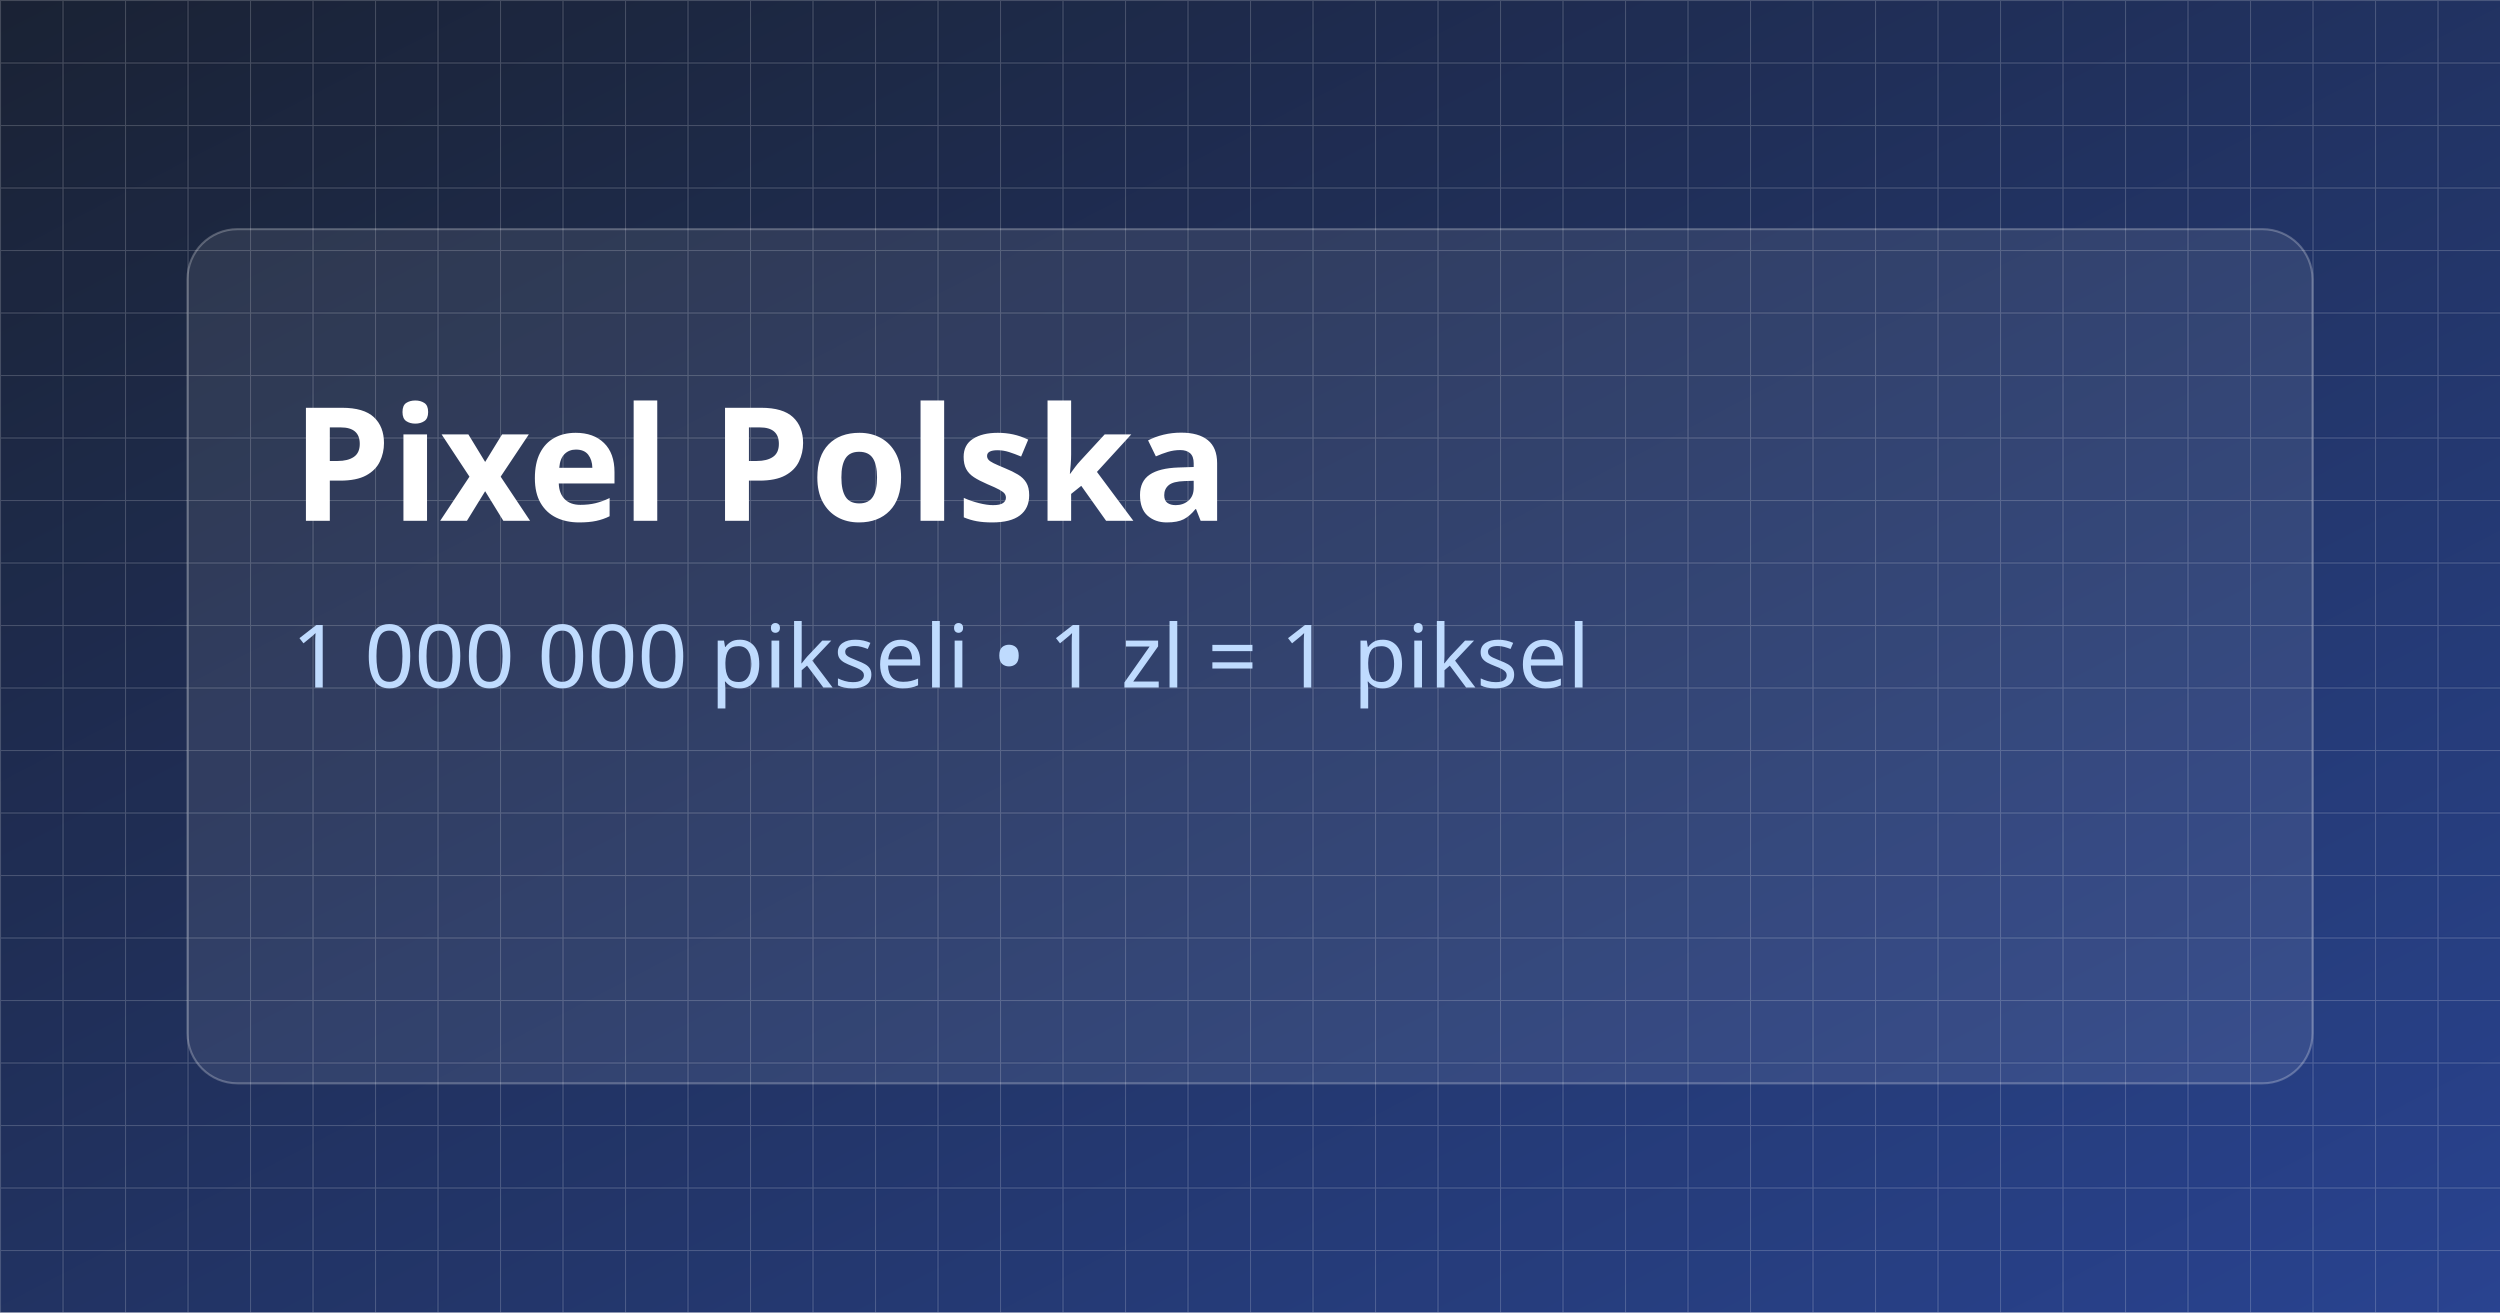
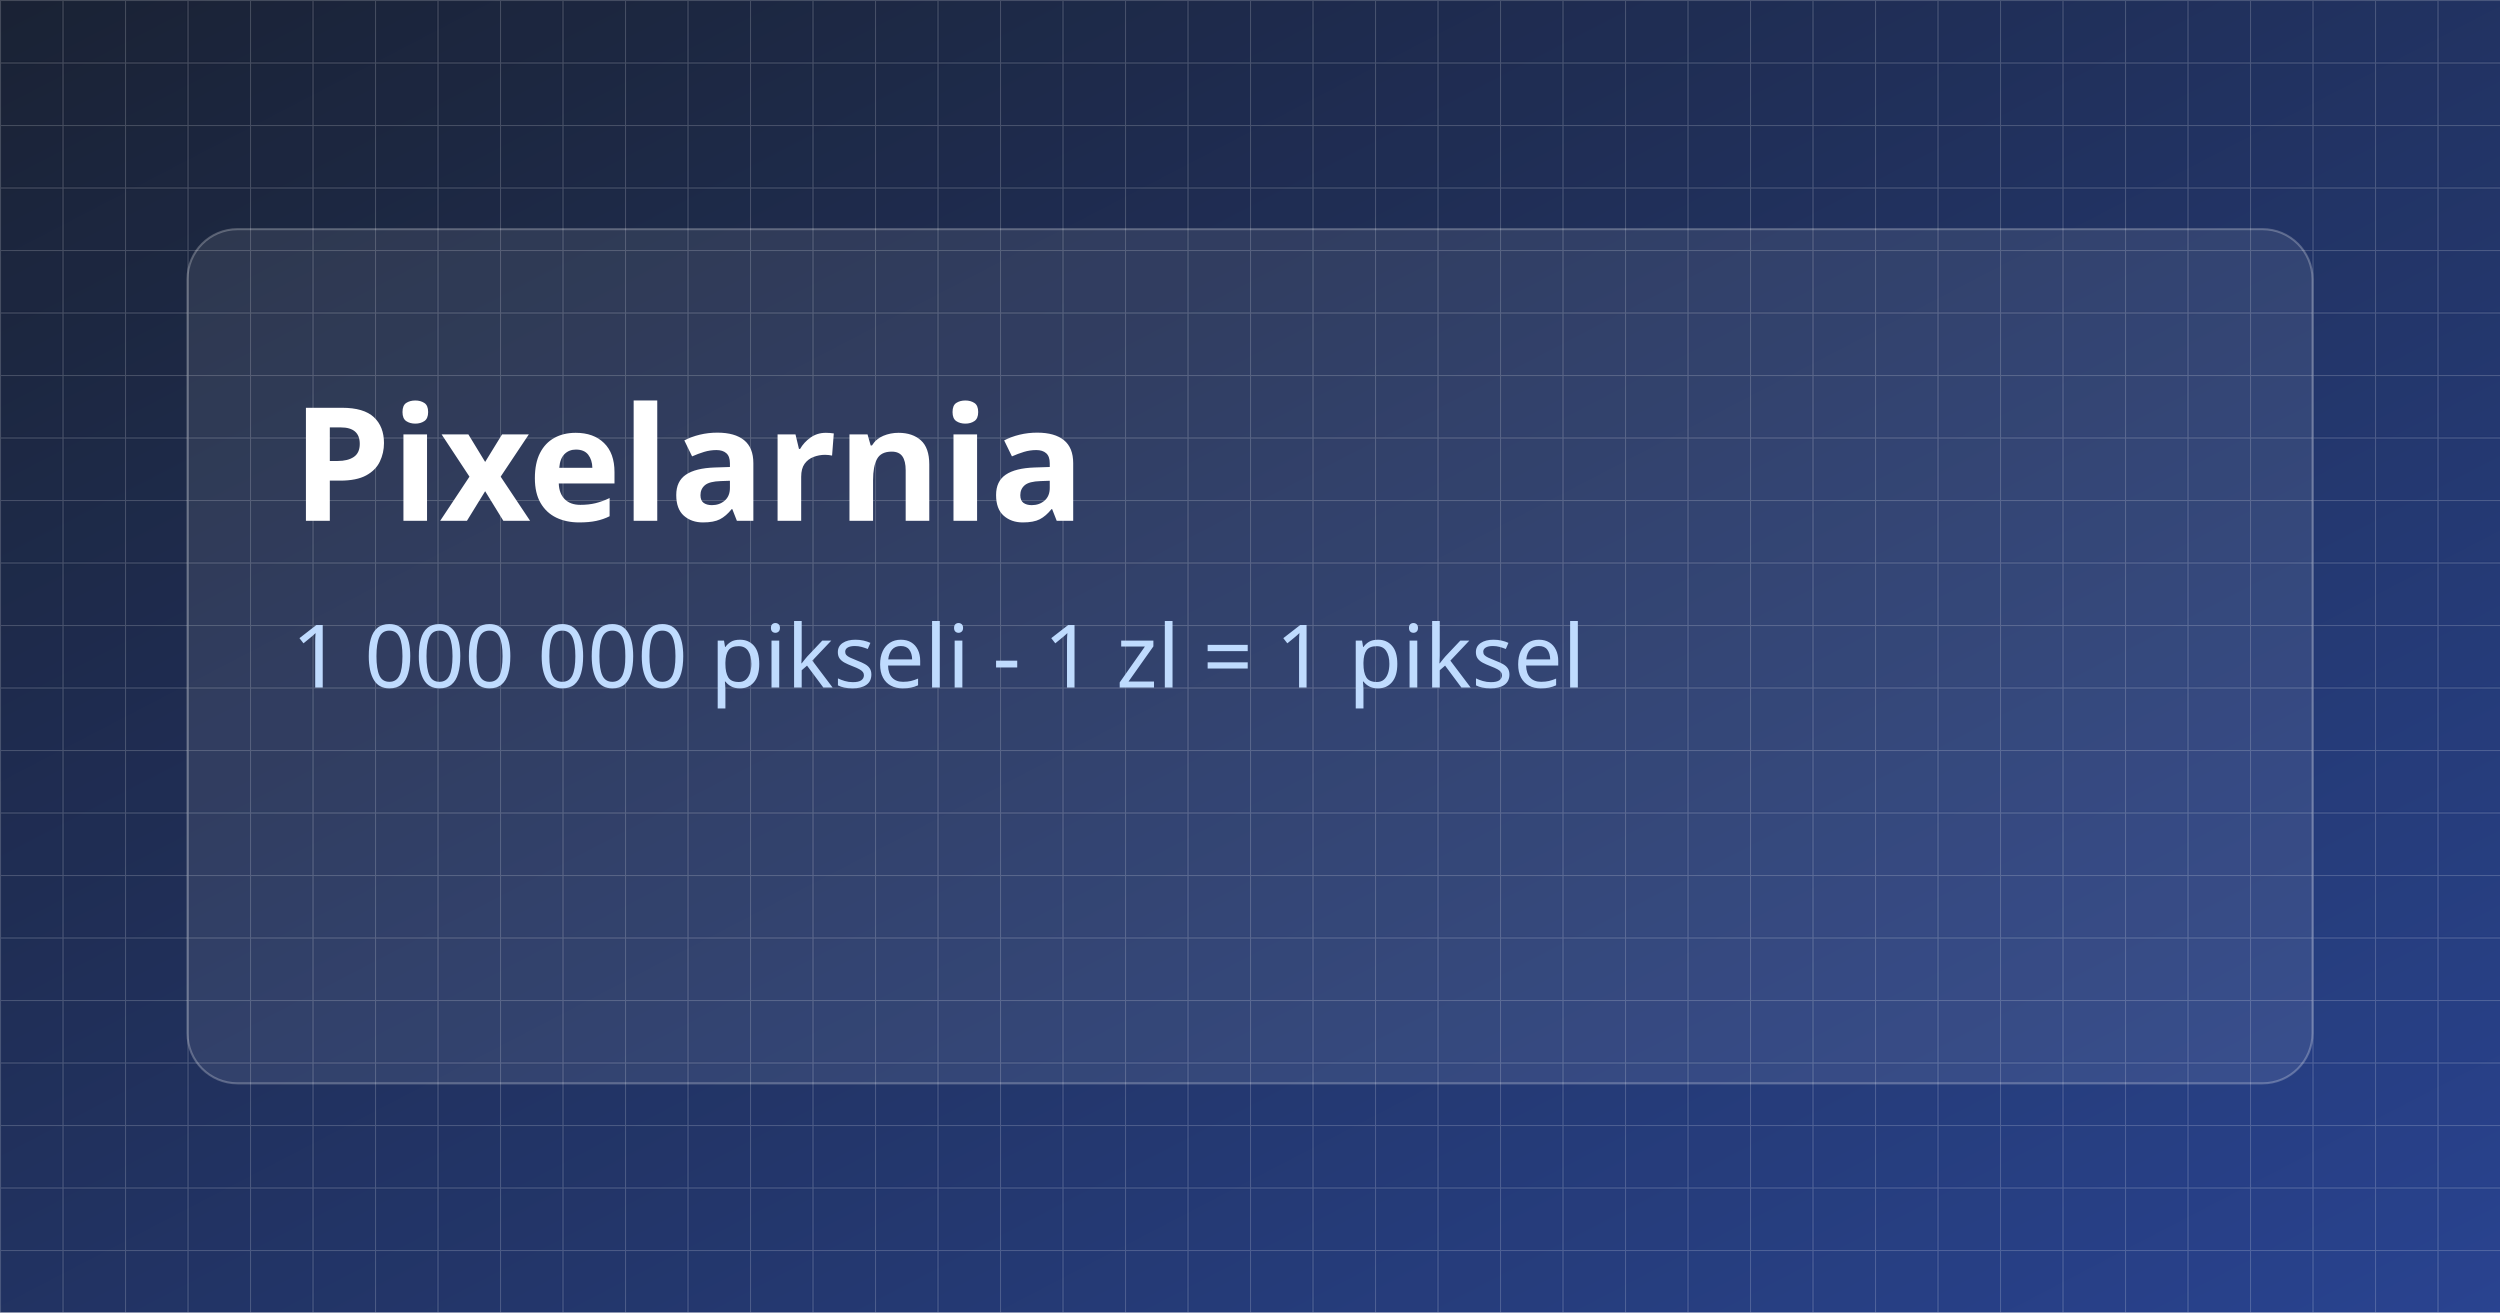
<svg xmlns="http://www.w3.org/2000/svg" width="1200" height="630" viewBox="0 0 1200 630">
  <defs>
    <linearGradient id="bg" x1="0" y1="0" x2="1" y2="1">
      <stop offset="0%" stop-color="#0f172a" />
      <stop offset="100%" stop-color="#1e3a8a" />
    </linearGradient>
    <pattern id="grid" width="30" height="30" patternUnits="userSpaceOnUse">
      <rect width="30" height="30" fill="rgba(255,255,255,0.05)" />
      <path d="M 30 0 L 0 0 0 30" fill="none" stroke="rgba(255,255,255,0.18)" stroke-width="1" />
    </pattern>
  </defs>
  <rect width="1200" height="630" fill="url(#bg)" />
  <rect x="0" y="0" width="1200" height="630" fill="url(#grid)" />
  <rect x="90" y="110" rx="24" ry="24" width="1020" height="410" fill="rgba(255,255,255,0.08)" stroke="rgba(255,255,255,0.25)" />
-   <text x="140" y="250" fill="#ffffff" font-size="76" font-family="Verdana, Geneva, sans-serif" font-weight="700">Pixel Polska</text>
-   <text x="140" y="330" fill="#bfdbfe" font-size="42" font-family="Verdana, Geneva, sans-serif">1 000 000 pikseli • 1 zl = 1 piksel</text>
+   <text x="140" y="250" fill="#ffffff" font-size="76" font-family="Verdana, Geneva, sans-serif" font-weight="700">Pixelarnia</text>
+   <text x="140" y="330" fill="#bfdbfe" font-size="42" font-family="Verdana, Geneva, sans-serif">1 000 000 pikseli - 1 zl = 1 piksel</text>
</svg>
